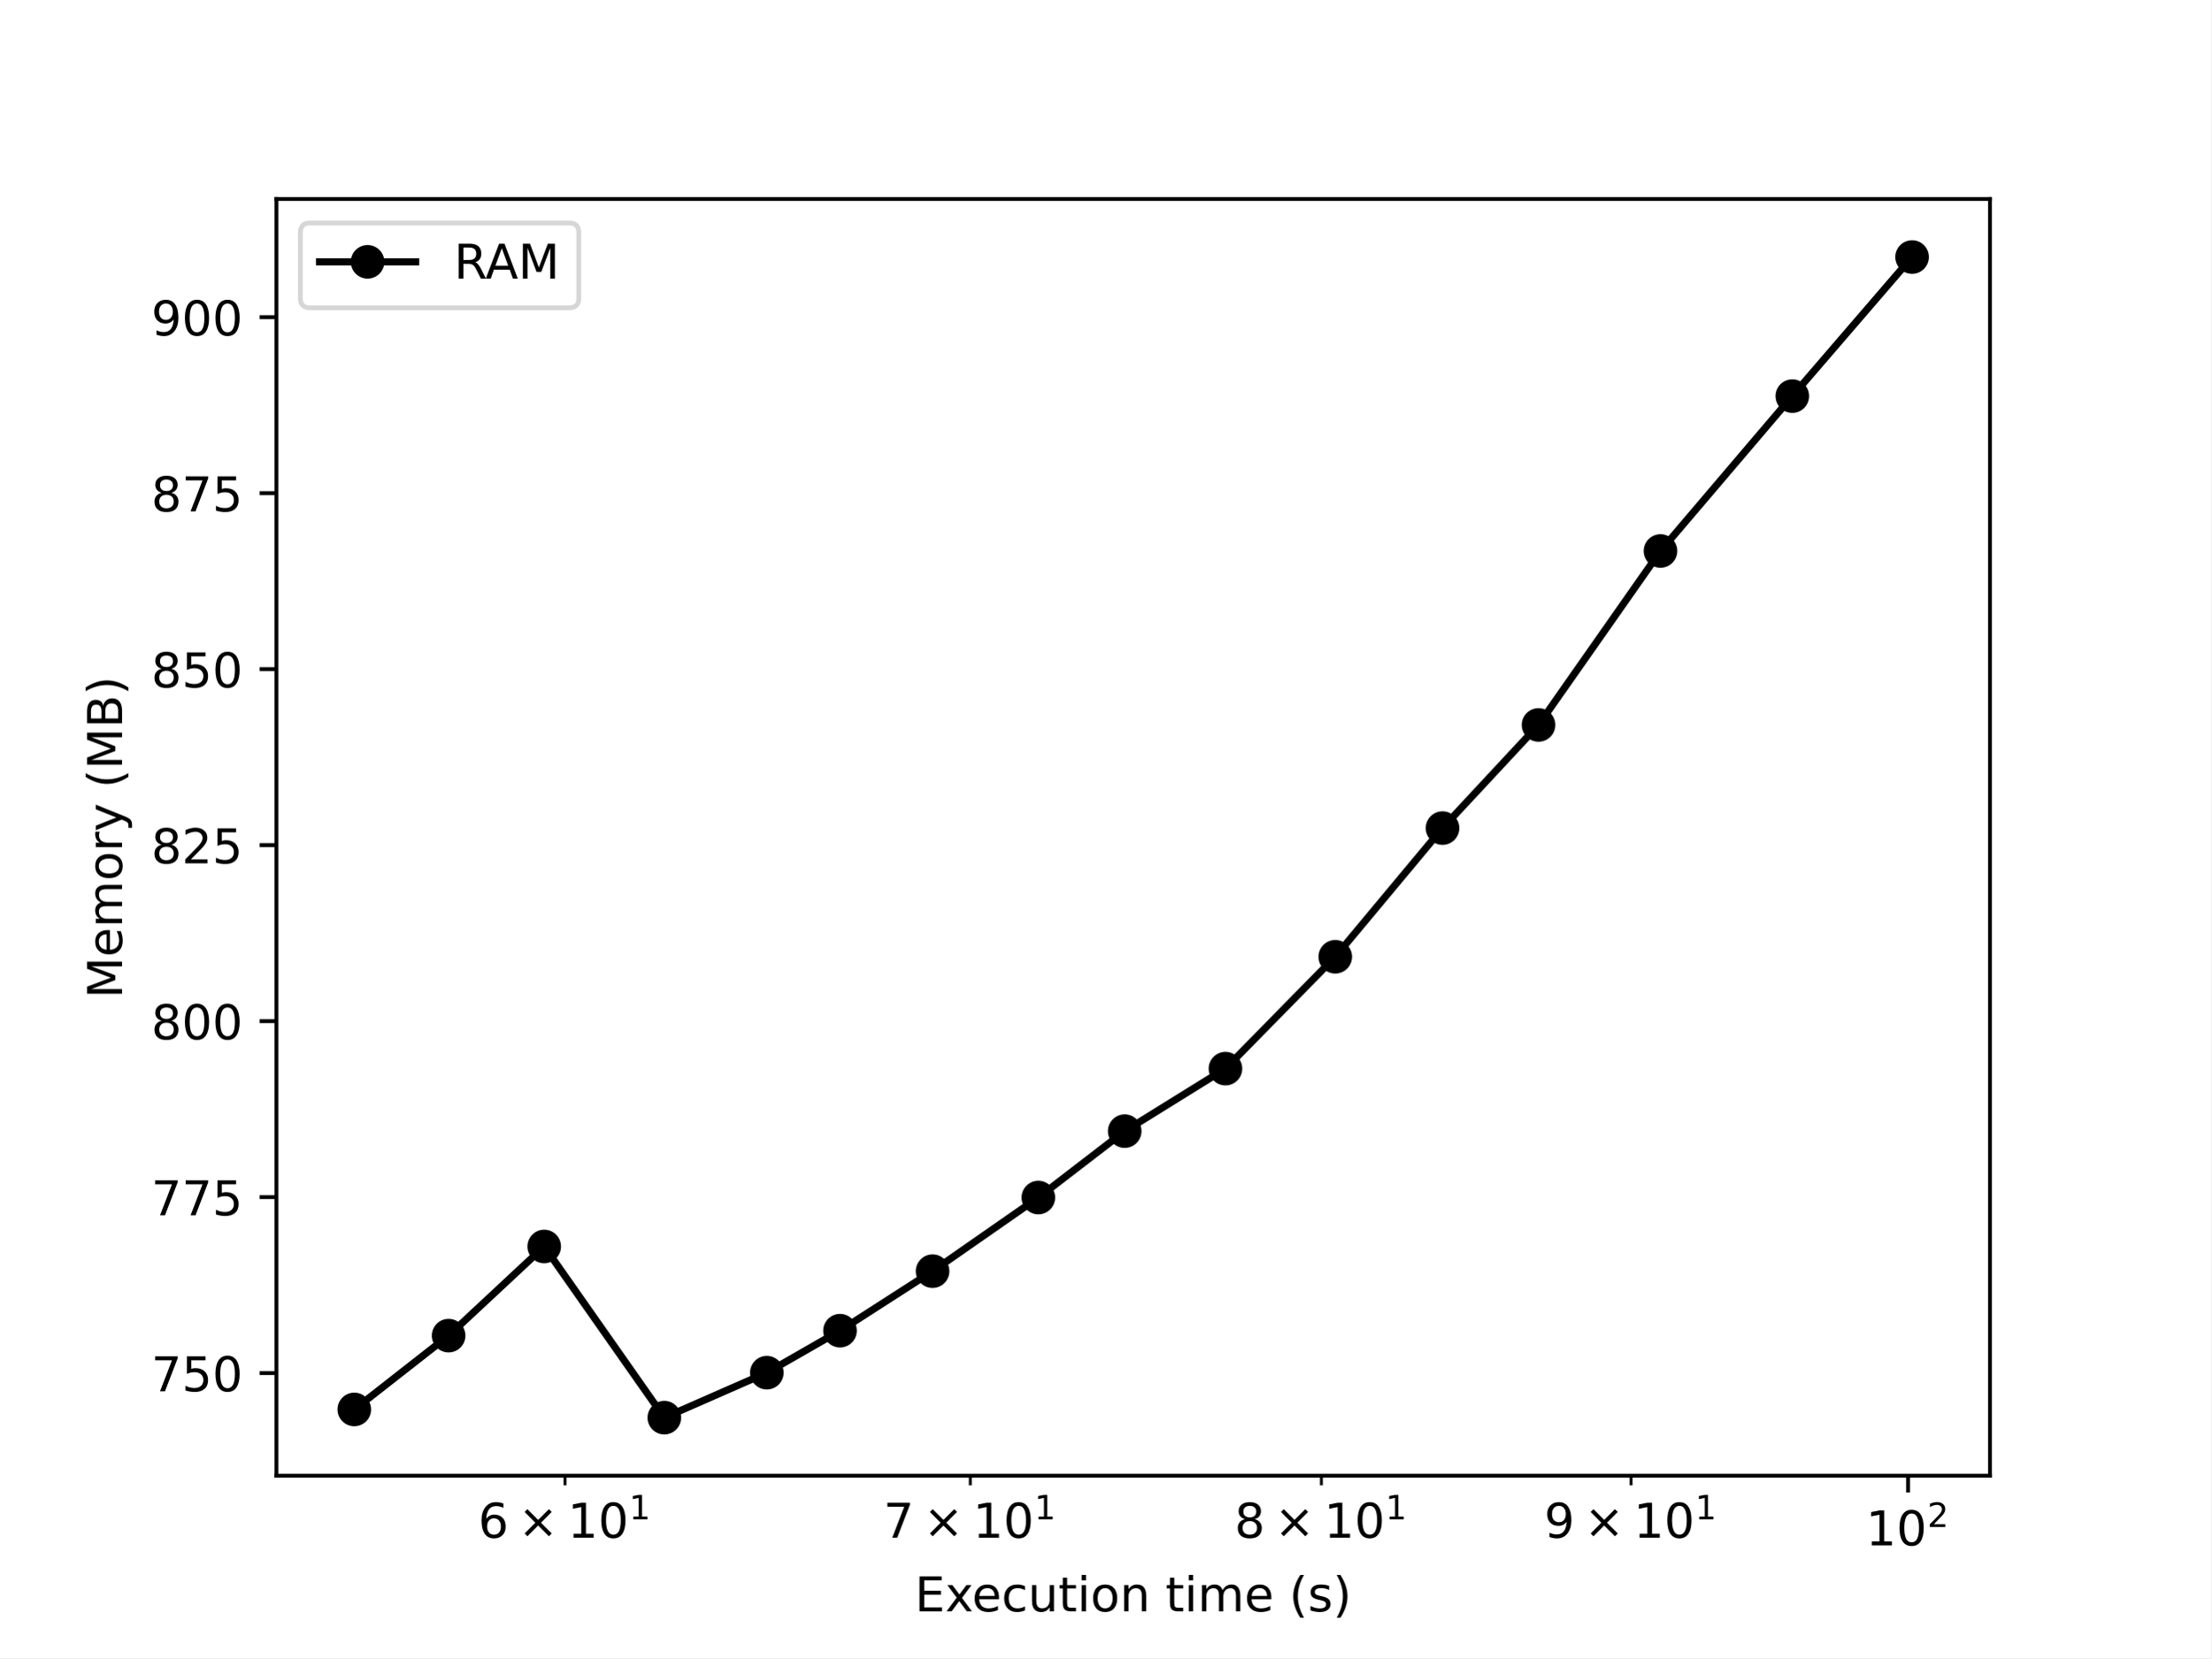
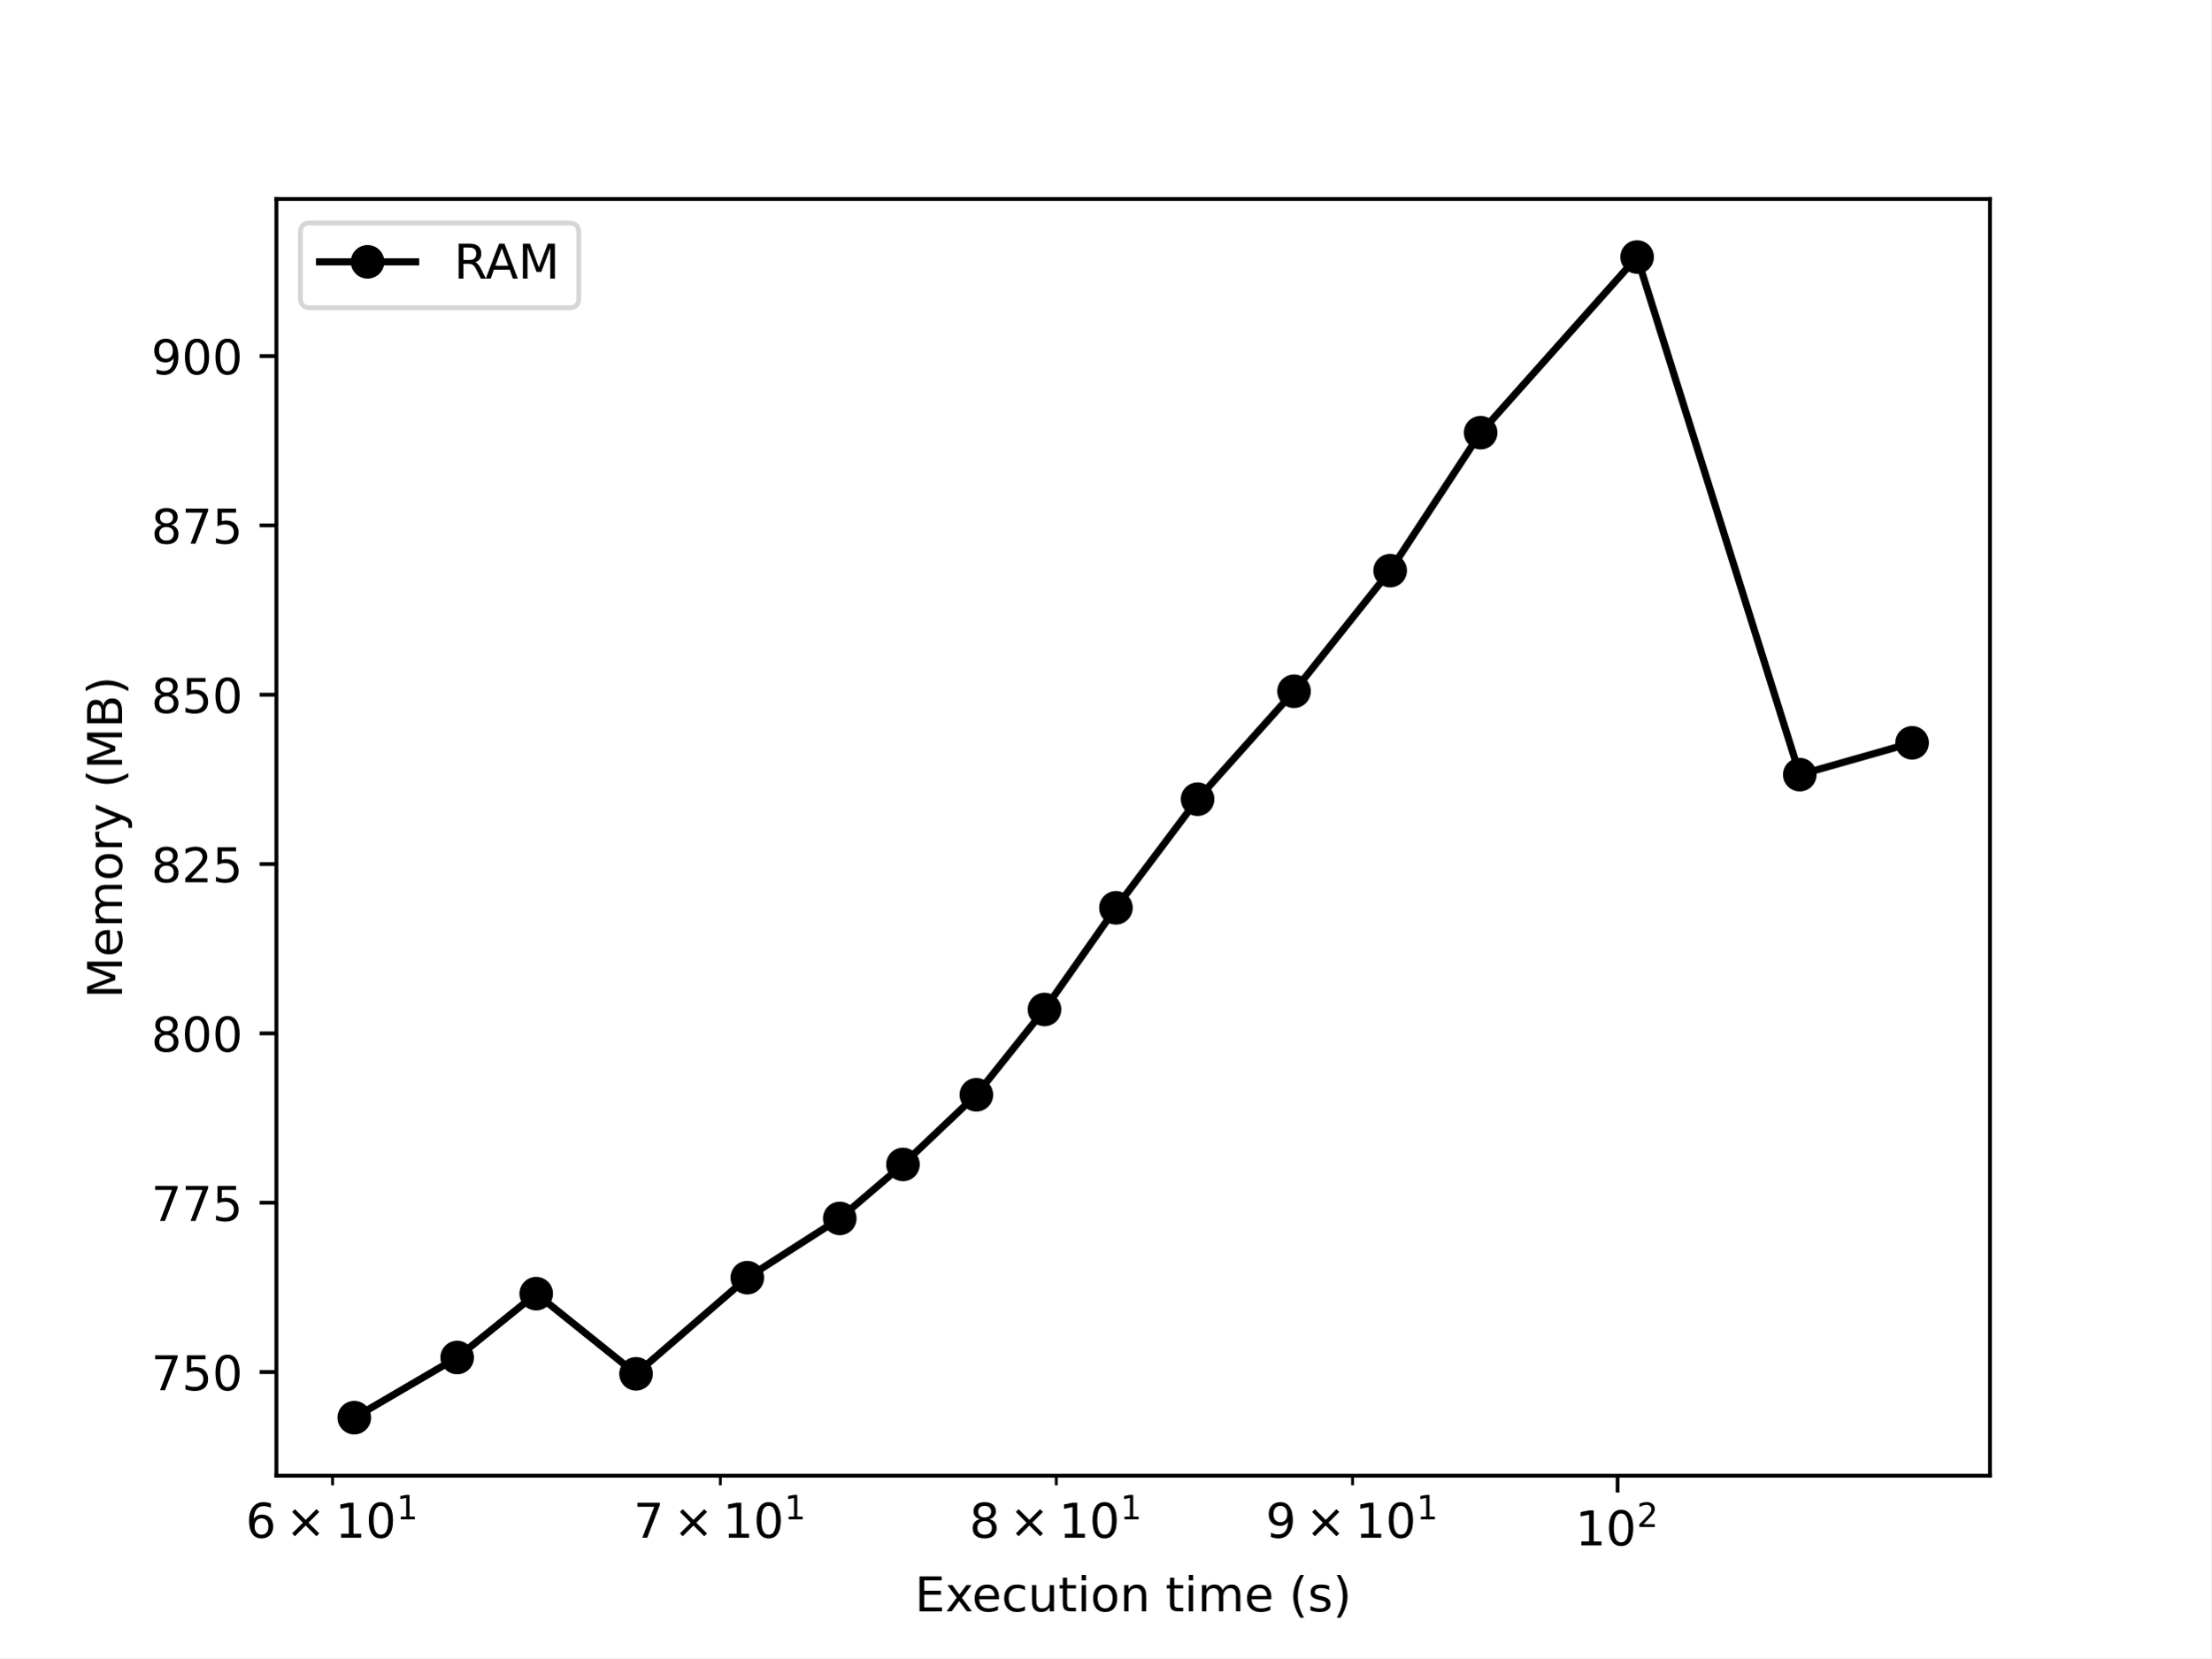
<svg xmlns="http://www.w3.org/2000/svg" xmlns:xlink="http://www.w3.org/1999/xlink" height="345.6pt" version="1.1" viewBox="0 0 460.8 345.6" width="460.8pt">
  <defs>
    <style type="text/css">*{stroke-linecap:butt;stroke-linejoin:round;}</style>
  </defs>
  <g id="figure_1">
    <g id="patch_1">
      <path d="M 0 345.6  L 460.8 345.6  L 460.8 0  L 0 0  z " style="fill:#ffffff;" />
    </g>
    <g id="axes_1">
      <g id="patch_2">
        <path d="M 57.6 307.584  L 414.72 307.584  L 414.72 41.472  L 57.6 41.472  z " style="fill:#ffffff;" />
      </g>
      <g id="matplotlib.axis_1">
        <g id="xtick_1">
          <g id="line2d_1">
            <defs>
-               <path d="M 0 0  L 0 3.5  " id="m5c167527e4" style="stroke:#000000;stroke-width:0.8;" />
-             </defs>
-             <g>
-               <use style="stroke:#000000;stroke-width:0.8;" x="397.652" xlink:href="#m5c167527e4" y="307.584" />
+               <path d="M 0 0  L 0 3.5  " id="m658815df2c" style="stroke:#000000;stroke-width:0.8;" />
+             </defs>
+             <g>
+               <use style="stroke:#000000;stroke-width:0.8;" x="337.114" xlink:href="#m658815df2c" y="307.584" />
            </g>
          </g>
          <g id="text_1">
-             <g transform="translate(388.8518 322.1824)scale(0.1 -0.1)">
+             <g transform="translate(328.3135 322.1824)scale(0.1 -0.1)">
              <defs>
                <path d="M 12.406 8.297  L 28.516 8.297  L 28.516 63.922  L 10.984 60.406  L 10.984 69.391  L 28.422 72.906  L 38.281 72.906  L 38.281 8.297  L 54.391 8.297  L 54.391 0  L 12.406 0  z " id="DejaVuSans-49" />
                <path d="M 31.781 66.406  Q 24.172 66.406 20.328 58.906  Q 16.5 51.422 16.5 36.375  Q 16.5 21.391 20.328 13.891  Q 24.172 6.391 31.781 6.391  Q 39.453 6.391 43.281 13.891  Q 47.125 21.391 47.125 36.375  Q 47.125 51.422 43.281 58.906  Q 39.453 66.406 31.781 66.406  z M 31.781 74.219  Q 44.047 74.219 50.516 64.516  Q 56.984 54.828 56.984 36.375  Q 56.984 17.969 50.516 8.266  Q 44.047 -1.422 31.781 -1.422  Q 19.531 -1.422 13.062 8.266  Q 6.594 17.969 6.594 36.375  Q 6.594 54.828 13.062 64.516  Q 19.531 74.219 31.781 74.219  z " id="DejaVuSans-48" />
                <path d="M 19.188 8.297  L 53.609 8.297  L 53.609 0  L 7.328 0  L 7.328 8.297  Q 12.938 14.109 22.625 23.891  Q 32.328 33.688 34.812 36.531  Q 39.547 41.844 41.422 45.531  Q 43.312 49.219 43.312 52.781  Q 43.312 58.594 39.234 62.25  Q 35.156 65.922 28.609 65.922  Q 23.969 65.922 18.812 64.312  Q 13.672 62.703 7.812 59.422  L 7.812 69.391  Q 13.766 71.781 18.938 73  Q 24.125 74.219 28.422 74.219  Q 39.75 74.219 46.484 68.547  Q 53.219 62.891 53.219 53.422  Q 53.219 48.922 51.531 44.891  Q 49.859 40.875 45.406 35.406  Q 44.188 33.984 37.641 27.219  Q 31.109 20.453 19.188 8.297  z " id="DejaVuSans-50" />
              </defs>
              <use transform="translate(0 0.765625)" xlink:href="#DejaVuSans-49" />
              <use transform="translate(63.62305 0.765625)" xlink:href="#DejaVuSans-48" />
              <use transform="translate(128.2031 39.04688)scale(0.7)" xlink:href="#DejaVuSans-50" />
            </g>
          </g>
        </g>
        <g id="xtick_2">
          <g id="line2d_2">
            <defs>
-               <path d="M 0 0  L 0 2  " id="m297d41a97e" style="stroke:#000000;stroke-width:0.6;" />
-             </defs>
-             <g>
-               <use style="stroke:#000000;stroke-width:0.6;" x="117.747" xlink:href="#m297d41a97e" y="307.584" />
+               <path d="M 0 0  L 0 2  " id="m32a008e7d9" style="stroke:#000000;stroke-width:0.6;" />
+             </defs>
+             <g>
+               <use style="stroke:#000000;stroke-width:0.6;" x="69.299" xlink:href="#m32a008e7d9" y="307.584" />
            </g>
          </g>
          <g id="text_2">
-             <g transform="translate(99.64668 320.5824)scale(0.1 -0.1)">
+             <g transform="translate(51.19852 320.5824)scale(0.1 -0.1)">
              <defs>
                <path d="M 33.016 40.375  Q 26.375 40.375 22.484 35.828  Q 18.609 31.297 18.609 23.391  Q 18.609 15.531 22.484 10.953  Q 26.375 6.391 33.016 6.391  Q 39.656 6.391 43.531 10.953  Q 47.406 15.531 47.406 23.391  Q 47.406 31.297 43.531 35.828  Q 39.656 40.375 33.016 40.375  z M 52.594 71.297  L 52.594 62.312  Q 48.875 64.062 45.094 64.984  Q 41.312 65.922 37.594 65.922  Q 27.828 65.922 22.672 59.328  Q 17.531 52.734 16.797 39.406  Q 19.672 43.656 24.016 45.922  Q 28.375 48.188 33.594 48.188  Q 44.578 48.188 50.953 41.516  Q 57.328 34.859 57.328 23.391  Q 57.328 12.156 50.688 5.359  Q 44.047 -1.422 33.016 -1.422  Q 20.359 -1.422 13.672 8.266  Q 6.984 17.969 6.984 36.375  Q 6.984 53.656 15.188 63.938  Q 23.391 74.219 37.203 74.219  Q 40.922 74.219 44.703 73.484  Q 48.484 72.75 52.594 71.297  z " id="DejaVuSans-54" />
                <path d="M 70.125 53.719  L 47.797 31.297  L 70.125 8.984  L 64.312 3.078  L 41.891 25.484  L 19.484 3.078  L 13.719 8.984  L 35.984 31.297  L 13.719 53.719  L 19.484 59.625  L 41.891 37.203  L 64.312 59.625  z " id="DejaVuSans-215" />
              </defs>
              <use transform="translate(0 0.684375)" xlink:href="#DejaVuSans-54" />
              <use transform="translate(83.10547 0.684375)" xlink:href="#DejaVuSans-215" />
              <use transform="translate(186.377 0.684375)" xlink:href="#DejaVuSans-49" />
              <use transform="translate(250 0.684375)" xlink:href="#DejaVuSans-48" />
              <use transform="translate(314.5801 38.96563)scale(0.7)" xlink:href="#DejaVuSans-49" />
            </g>
          </g>
        </g>
        <g id="xtick_3">
          <g id="line2d_3">
            <g>
-               <use style="stroke:#000000;stroke-width:0.6;" x="202.213" xlink:href="#m297d41a97e" y="307.584" />
+               <use style="stroke:#000000;stroke-width:0.6;" x="150.116" xlink:href="#m32a008e7d9" y="307.584" />
            </g>
          </g>
          <g id="text_3">
-             <g transform="translate(184.113 320.5824)scale(0.1 -0.1)">
+             <g transform="translate(132.0164 320.5824)scale(0.1 -0.1)">
              <defs>
                <path d="M 8.203 72.906  L 55.078 72.906  L 55.078 68.703  L 28.609 0  L 18.312 0  L 43.219 64.594  L 8.203 64.594  z " id="DejaVuSans-55" />
              </defs>
              <use transform="translate(0 0.684375)" xlink:href="#DejaVuSans-55" />
              <use transform="translate(83.10547 0.684375)" xlink:href="#DejaVuSans-215" />
              <use transform="translate(186.377 0.684375)" xlink:href="#DejaVuSans-49" />
              <use transform="translate(250 0.684375)" xlink:href="#DejaVuSans-48" />
              <use transform="translate(314.5801 38.96563)scale(0.7)" xlink:href="#DejaVuSans-49" />
            </g>
          </g>
        </g>
        <g id="xtick_4">
          <g id="line2d_4">
            <g>
-               <use style="stroke:#000000;stroke-width:0.6;" x="275.381" xlink:href="#m297d41a97e" y="307.584" />
+               <use style="stroke:#000000;stroke-width:0.6;" x="220.124" xlink:href="#m32a008e7d9" y="307.584" />
            </g>
          </g>
          <g id="text_4">
-             <g transform="translate(257.281 320.5824)scale(0.1 -0.1)">
+             <g transform="translate(202.0241 320.5824)scale(0.1 -0.1)">
              <defs>
                <path d="M 31.781 34.625  Q 24.75 34.625 20.719 30.859  Q 16.703 27.094 16.703 20.516  Q 16.703 13.922 20.719 10.156  Q 24.75 6.391 31.781 6.391  Q 38.812 6.391 42.859 10.172  Q 46.922 13.969 46.922 20.516  Q 46.922 27.094 42.891 30.859  Q 38.875 34.625 31.781 34.625  z M 21.922 38.812  Q 15.578 40.375 12.031 44.719  Q 8.5 49.078 8.5 55.328  Q 8.5 64.062 14.719 69.141  Q 20.953 74.219 31.781 74.219  Q 42.672 74.219 48.875 69.141  Q 55.078 64.062 55.078 55.328  Q 55.078 49.078 51.531 44.719  Q 48 40.375 41.703 38.812  Q 48.828 37.156 52.797 32.312  Q 56.781 27.484 56.781 20.516  Q 56.781 9.906 50.312 4.234  Q 43.844 -1.422 31.781 -1.422  Q 19.734 -1.422 13.25 4.234  Q 6.781 9.906 6.781 20.516  Q 6.781 27.484 10.781 32.312  Q 14.797 37.156 21.922 38.812  z M 18.312 54.391  Q 18.312 48.734 21.844 45.562  Q 25.391 42.391 31.781 42.391  Q 38.141 42.391 41.719 45.562  Q 45.312 48.734 45.312 54.391  Q 45.312 60.062 41.719 63.234  Q 38.141 66.406 31.781 66.406  Q 25.391 66.406 21.844 63.234  Q 18.312 60.062 18.312 54.391  z " id="DejaVuSans-56" />
              </defs>
              <use transform="translate(0 0.684375)" xlink:href="#DejaVuSans-56" />
              <use transform="translate(83.10547 0.684375)" xlink:href="#DejaVuSans-215" />
              <use transform="translate(186.377 0.684375)" xlink:href="#DejaVuSans-49" />
              <use transform="translate(250 0.684375)" xlink:href="#DejaVuSans-48" />
              <use transform="translate(314.5801 38.96563)scale(0.7)" xlink:href="#DejaVuSans-49" />
            </g>
          </g>
        </g>
        <g id="xtick_5">
          <g id="line2d_5">
            <g>
-               <use style="stroke:#000000;stroke-width:0.6;" x="339.92" xlink:href="#m297d41a97e" y="307.584" />
+               <use style="stroke:#000000;stroke-width:0.6;" x="281.875" xlink:href="#m32a008e7d9" y="307.584" />
            </g>
          </g>
          <g id="text_5">
-             <g transform="translate(321.8198 320.5824)scale(0.1 -0.1)">
+             <g transform="translate(263.7753 320.5824)scale(0.1 -0.1)">
              <defs>
                <path d="M 10.984 1.516  L 10.984 10.5  Q 14.703 8.734 18.5 7.812  Q 22.312 6.891 25.984 6.891  Q 35.75 6.891 40.891 13.453  Q 46.047 20.016 46.781 33.406  Q 43.953 29.203 39.594 26.953  Q 35.25 24.703 29.984 24.703  Q 19.047 24.703 12.672 31.312  Q 6.297 37.938 6.297 49.422  Q 6.297 60.641 12.938 67.422  Q 19.578 74.219 30.609 74.219  Q 43.266 74.219 49.922 64.516  Q 56.594 54.828 56.594 36.375  Q 56.594 19.141 48.406 8.859  Q 40.234 -1.422 26.422 -1.422  Q 22.703 -1.422 18.891 -0.688  Q 15.094 0.047 10.984 1.516  z M 30.609 32.422  Q 37.25 32.422 41.125 36.953  Q 45.016 41.5 45.016 49.422  Q 45.016 57.281 41.125 61.844  Q 37.25 66.406 30.609 66.406  Q 23.969 66.406 20.094 61.844  Q 16.219 57.281 16.219 49.422  Q 16.219 41.5 20.094 36.953  Q 23.969 32.422 30.609 32.422  z " id="DejaVuSans-57" />
              </defs>
              <use transform="translate(0 0.684375)" xlink:href="#DejaVuSans-57" />
              <use transform="translate(83.10547 0.684375)" xlink:href="#DejaVuSans-215" />
              <use transform="translate(186.377 0.684375)" xlink:href="#DejaVuSans-49" />
              <use transform="translate(250 0.684375)" xlink:href="#DejaVuSans-48" />
              <use transform="translate(314.5801 38.96563)scale(0.7)" xlink:href="#DejaVuSans-49" />
            </g>
          </g>
        </g>
        <g id="text_6">
          <g transform="translate(190.6452 335.8606)scale(0.1 -0.1)">
            <defs>
              <path d="M 9.812 72.906  L 55.906 72.906  L 55.906 64.594  L 19.672 64.594  L 19.672 43.016  L 54.391 43.016  L 54.391 34.719  L 19.672 34.719  L 19.672 8.297  L 56.781 8.297  L 56.781 0  L 9.812 0  z " id="DejaVuSans-69" />
              <path d="M 54.891 54.688  L 35.109 28.078  L 55.906 0  L 45.312 0  L 29.391 21.484  L 13.484 0  L 2.875 0  L 24.125 28.609  L 4.688 54.688  L 15.281 54.688  L 29.781 35.203  L 44.281 54.688  z " id="DejaVuSans-120" />
              <path d="M 56.203 29.594  L 56.203 25.203  L 14.891 25.203  Q 15.484 15.922 20.484 11.062  Q 25.484 6.203 34.422 6.203  Q 39.594 6.203 44.453 7.469  Q 49.312 8.734 54.109 11.281  L 54.109 2.781  Q 49.266 0.734 44.188 -0.344  Q 39.109 -1.422 33.891 -1.422  Q 20.797 -1.422 13.156 6.188  Q 5.516 13.812 5.516 26.812  Q 5.516 40.234 12.766 48.109  Q 20.016 56 32.328 56  Q 43.359 56 49.781 48.891  Q 56.203 41.797 56.203 29.594  z M 47.219 32.234  Q 47.125 39.594 43.094 43.984  Q 39.062 48.391 32.422 48.391  Q 24.906 48.391 20.391 44.141  Q 15.875 39.891 15.188 32.172  z " id="DejaVuSans-101" />
              <path d="M 48.781 52.594  L 48.781 44.188  Q 44.969 46.297 41.141 47.344  Q 37.312 48.391 33.406 48.391  Q 24.656 48.391 19.812 42.844  Q 14.984 37.312 14.984 27.297  Q 14.984 17.281 19.812 11.734  Q 24.656 6.203 33.406 6.203  Q 37.312 6.203 41.141 7.25  Q 44.969 8.297 48.781 10.406  L 48.781 2.094  Q 45.016 0.344 40.984 -0.531  Q 36.969 -1.422 32.422 -1.422  Q 20.062 -1.422 12.781 6.344  Q 5.516 14.109 5.516 27.297  Q 5.516 40.672 12.859 48.328  Q 20.219 56 33.016 56  Q 37.156 56 41.109 55.141  Q 45.062 54.297 48.781 52.594  z " id="DejaVuSans-99" />
              <path d="M 8.5 21.578  L 8.5 54.688  L 17.484 54.688  L 17.484 21.922  Q 17.484 14.156 20.5 10.266  Q 23.531 6.391 29.594 6.391  Q 36.859 6.391 41.078 11.031  Q 45.312 15.672 45.312 23.688  L 45.312 54.688  L 54.297 54.688  L 54.297 0  L 45.312 0  L 45.312 8.406  Q 42.047 3.422 37.719 1  Q 33.406 -1.422 27.688 -1.422  Q 18.266 -1.422 13.375 4.438  Q 8.5 10.297 8.5 21.578  z M 31.109 56  z " id="DejaVuSans-117" />
              <path d="M 18.312 70.219  L 18.312 54.688  L 36.812 54.688  L 36.812 47.703  L 18.312 47.703  L 18.312 18.016  Q 18.312 11.328 20.141 9.422  Q 21.969 7.516 27.594 7.516  L 36.812 7.516  L 36.812 0  L 27.594 0  Q 17.188 0 13.234 3.875  Q 9.281 7.766 9.281 18.016  L 9.281 47.703  L 2.688 47.703  L 2.688 54.688  L 9.281 54.688  L 9.281 70.219  z " id="DejaVuSans-116" />
              <path d="M 9.422 54.688  L 18.406 54.688  L 18.406 0  L 9.422 0  z M 9.422 75.984  L 18.406 75.984  L 18.406 64.594  L 9.422 64.594  z " id="DejaVuSans-105" />
              <path d="M 30.609 48.391  Q 23.391 48.391 19.188 42.75  Q 14.984 37.109 14.984 27.297  Q 14.984 17.484 19.156 11.844  Q 23.344 6.203 30.609 6.203  Q 37.797 6.203 41.984 11.859  Q 46.188 17.531 46.188 27.297  Q 46.188 37.016 41.984 42.703  Q 37.797 48.391 30.609 48.391  z M 30.609 56  Q 42.328 56 49.016 48.375  Q 55.719 40.766 55.719 27.297  Q 55.719 13.875 49.016 6.219  Q 42.328 -1.422 30.609 -1.422  Q 18.844 -1.422 12.172 6.219  Q 5.516 13.875 5.516 27.297  Q 5.516 40.766 12.172 48.375  Q 18.844 56 30.609 56  z " id="DejaVuSans-111" />
              <path d="M 54.891 33.016  L 54.891 0  L 45.906 0  L 45.906 32.719  Q 45.906 40.484 42.875 44.328  Q 39.844 48.188 33.797 48.188  Q 26.516 48.188 22.312 43.547  Q 18.109 38.922 18.109 30.906  L 18.109 0  L 9.078 0  L 9.078 54.688  L 18.109 54.688  L 18.109 46.188  Q 21.344 51.125 25.703 53.562  Q 30.078 56 35.797 56  Q 45.219 56 50.047 50.172  Q 54.891 44.344 54.891 33.016  z " id="DejaVuSans-110" />
              <path id="DejaVuSans-32" />
              <path d="M 52 44.188  Q 55.375 50.25 60.062 53.125  Q 64.75 56 71.094 56  Q 79.641 56 84.281 50.016  Q 88.922 44.047 88.922 33.016  L 88.922 0  L 79.891 0  L 79.891 32.719  Q 79.891 40.578 77.094 44.375  Q 74.312 48.188 68.609 48.188  Q 61.625 48.188 57.562 43.547  Q 53.516 38.922 53.516 30.906  L 53.516 0  L 44.484 0  L 44.484 32.719  Q 44.484 40.625 41.703 44.406  Q 38.922 48.188 33.109 48.188  Q 26.219 48.188 22.156 43.531  Q 18.109 38.875 18.109 30.906  L 18.109 0  L 9.078 0  L 9.078 54.688  L 18.109 54.688  L 18.109 46.188  Q 21.188 51.219 25.484 53.609  Q 29.781 56 35.688 56  Q 41.656 56 45.828 52.969  Q 50 49.953 52 44.188  z " id="DejaVuSans-109" />
              <path d="M 31 75.875  Q 24.469 64.656 21.281 53.656  Q 18.109 42.672 18.109 31.391  Q 18.109 20.125 21.312 9.062  Q 24.516 -2 31 -13.188  L 23.188 -13.188  Q 15.875 -1.703 12.234 9.375  Q 8.594 20.453 8.594 31.391  Q 8.594 42.281 12.203 53.312  Q 15.828 64.359 23.188 75.875  z " id="DejaVuSans-40" />
              <path d="M 44.281 53.078  L 44.281 44.578  Q 40.484 46.531 36.375 47.5  Q 32.281 48.484 27.875 48.484  Q 21.188 48.484 17.844 46.438  Q 14.5 44.391 14.5 40.281  Q 14.5 37.156 16.891 35.375  Q 19.281 33.594 26.516 31.984  L 29.594 31.297  Q 39.156 29.25 43.188 25.516  Q 47.219 21.781 47.219 15.094  Q 47.219 7.469 41.188 3.016  Q 35.156 -1.422 24.609 -1.422  Q 20.219 -1.422 15.453 -0.562  Q 10.688 0.297 5.422 2  L 5.422 11.281  Q 10.406 8.688 15.234 7.391  Q 20.062 6.109 24.812 6.109  Q 31.156 6.109 34.562 8.281  Q 37.984 10.453 37.984 14.406  Q 37.984 18.062 35.516 20.016  Q 33.062 21.969 24.703 23.781  L 21.578 24.516  Q 13.234 26.266 9.516 29.906  Q 5.812 33.547 5.812 39.891  Q 5.812 47.609 11.281 51.797  Q 16.75 56 26.812 56  Q 31.781 56 36.172 55.266  Q 40.578 54.547 44.281 53.078  z " id="DejaVuSans-115" />
              <path d="M 8.016 75.875  L 15.828 75.875  Q 23.141 64.359 26.781 53.312  Q 30.422 42.281 30.422 31.391  Q 30.422 20.453 26.781 9.375  Q 23.141 -1.703 15.828 -13.188  L 8.016 -13.188  Q 14.5 -2 17.703 9.062  Q 20.906 20.125 20.906 31.391  Q 20.906 42.672 17.703 53.656  Q 14.5 64.656 8.016 75.875  z " id="DejaVuSans-41" />
            </defs>
            <use xlink:href="#DejaVuSans-69" />
            <use x="63.184" xlink:href="#DejaVuSans-120" />
            <use x="119.238" xlink:href="#DejaVuSans-101" />
            <use x="180.762" xlink:href="#DejaVuSans-99" />
            <use x="235.742" xlink:href="#DejaVuSans-117" />
            <use x="299.121" xlink:href="#DejaVuSans-116" />
            <use x="338.33" xlink:href="#DejaVuSans-105" />
            <use x="366.113" xlink:href="#DejaVuSans-111" />
            <use x="427.295" xlink:href="#DejaVuSans-110" />
            <use x="490.674" xlink:href="#DejaVuSans-32" />
            <use x="522.461" xlink:href="#DejaVuSans-116" />
            <use x="561.67" xlink:href="#DejaVuSans-105" />
            <use x="589.453" xlink:href="#DejaVuSans-109" />
            <use x="686.865" xlink:href="#DejaVuSans-101" />
            <use x="748.389" xlink:href="#DejaVuSans-32" />
            <use x="780.176" xlink:href="#DejaVuSans-40" />
            <use x="819.189" xlink:href="#DejaVuSans-115" />
            <use x="871.289" xlink:href="#DejaVuSans-41" />
          </g>
        </g>
      </g>
      <g id="matplotlib.axis_2">
        <g id="ytick_1">
          <g id="line2d_6">
            <defs>
-               <path d="M 0 0  L -3.5 0  " id="ma8cb212fe3" style="stroke:#000000;stroke-width:0.8;" />
-             </defs>
-             <g>
-               <use style="stroke:#000000;stroke-width:0.8;" x="57.6" xlink:href="#ma8cb212fe3" y="286.194" />
+               <path d="M 0 0  L -3.5 0  " id="mdde8d8a8da" style="stroke:#000000;stroke-width:0.8;" />
+             </defs>
+             <g>
+               <use style="stroke:#000000;stroke-width:0.8;" x="57.6" xlink:href="#mdde8d8a8da" y="285.979" />
            </g>
          </g>
          <g id="text_7">
-             <g transform="translate(31.5125 289.993)scale(0.1 -0.1)">
+             <g transform="translate(31.5125 289.7777)scale(0.1 -0.1)">
              <defs>
                <path d="M 10.797 72.906  L 49.516 72.906  L 49.516 64.594  L 19.828 64.594  L 19.828 46.734  Q 21.969 47.469 24.109 47.828  Q 26.266 48.188 28.422 48.188  Q 40.625 48.188 47.75 41.5  Q 54.891 34.812 54.891 23.391  Q 54.891 11.625 47.562 5.094  Q 40.234 -1.422 26.906 -1.422  Q 22.312 -1.422 17.547 -0.641  Q 12.797 0.141 7.719 1.703  L 7.719 11.625  Q 12.109 9.234 16.797 8.062  Q 21.484 6.891 26.703 6.891  Q 35.156 6.891 40.078 11.328  Q 45.016 15.766 45.016 23.391  Q 45.016 31 40.078 35.438  Q 35.156 39.891 26.703 39.891  Q 22.75 39.891 18.812 39.016  Q 14.891 38.141 10.797 36.281  z " id="DejaVuSans-53" />
              </defs>
              <use xlink:href="#DejaVuSans-55" />
              <use x="63.623" xlink:href="#DejaVuSans-53" />
              <use x="127.246" xlink:href="#DejaVuSans-48" />
            </g>
          </g>
        </g>
        <g id="ytick_2">
          <g id="line2d_7">
            <g>
-               <use style="stroke:#000000;stroke-width:0.8;" x="57.6" xlink:href="#ma8cb212fe3" y="249.512" />
+               <use style="stroke:#000000;stroke-width:0.8;" x="57.6" xlink:href="#mdde8d8a8da" y="250.684" />
            </g>
          </g>
          <g id="text_8">
-             <g transform="translate(31.5125 253.3109)scale(0.1 -0.1)">
+             <g transform="translate(31.5125 254.4828)scale(0.1 -0.1)">
              <use xlink:href="#DejaVuSans-55" />
              <use x="63.623" xlink:href="#DejaVuSans-55" />
              <use x="127.246" xlink:href="#DejaVuSans-53" />
            </g>
          </g>
        </g>
        <g id="ytick_3">
          <g id="line2d_8">
            <g>
-               <use style="stroke:#000000;stroke-width:0.8;" x="57.6" xlink:href="#ma8cb212fe3" y="212.83" />
+               <use style="stroke:#000000;stroke-width:0.8;" x="57.6" xlink:href="#mdde8d8a8da" y="215.389" />
            </g>
          </g>
          <g id="text_9">
-             <g transform="translate(31.5125 216.6289)scale(0.1 -0.1)">
+             <g transform="translate(31.5125 219.1879)scale(0.1 -0.1)">
              <use xlink:href="#DejaVuSans-56" />
              <use x="63.623" xlink:href="#DejaVuSans-48" />
              <use x="127.246" xlink:href="#DejaVuSans-48" />
            </g>
          </g>
        </g>
        <g id="ytick_4">
          <g id="line2d_9">
            <g>
-               <use style="stroke:#000000;stroke-width:0.8;" x="57.6" xlink:href="#ma8cb212fe3" y="176.148" />
+               <use style="stroke:#000000;stroke-width:0.8;" x="57.6" xlink:href="#mdde8d8a8da" y="180.094" />
            </g>
          </g>
          <g id="text_10">
-             <g transform="translate(31.5125 179.9468)scale(0.1 -0.1)">
+             <g transform="translate(31.5125 183.893)scale(0.1 -0.1)">
              <use xlink:href="#DejaVuSans-56" />
              <use x="63.623" xlink:href="#DejaVuSans-50" />
              <use x="127.246" xlink:href="#DejaVuSans-53" />
            </g>
          </g>
        </g>
        <g id="ytick_5">
          <g id="line2d_10">
            <g>
-               <use style="stroke:#000000;stroke-width:0.8;" x="57.6" xlink:href="#ma8cb212fe3" y="139.466" />
+               <use style="stroke:#000000;stroke-width:0.8;" x="57.6" xlink:href="#mdde8d8a8da" y="144.799" />
            </g>
          </g>
          <g id="text_11">
-             <g transform="translate(31.5125 143.2648)scale(0.1 -0.1)">
+             <g transform="translate(31.5125 148.5981)scale(0.1 -0.1)">
              <use xlink:href="#DejaVuSans-56" />
              <use x="63.623" xlink:href="#DejaVuSans-53" />
              <use x="127.246" xlink:href="#DejaVuSans-48" />
            </g>
          </g>
        </g>
        <g id="ytick_6">
          <g id="line2d_11">
            <g>
-               <use style="stroke:#000000;stroke-width:0.8;" x="57.6" xlink:href="#ma8cb212fe3" y="102.784" />
+               <use style="stroke:#000000;stroke-width:0.8;" x="57.6" xlink:href="#mdde8d8a8da" y="109.504" />
            </g>
          </g>
          <g id="text_12">
-             <g transform="translate(31.5125 106.5827)scale(0.1 -0.1)">
+             <g transform="translate(31.5125 113.3032)scale(0.1 -0.1)">
              <use xlink:href="#DejaVuSans-56" />
              <use x="63.623" xlink:href="#DejaVuSans-55" />
              <use x="127.246" xlink:href="#DejaVuSans-53" />
            </g>
          </g>
        </g>
        <g id="ytick_7">
          <g id="line2d_12">
            <g>
-               <use style="stroke:#000000;stroke-width:0.8;" x="57.6" xlink:href="#ma8cb212fe3" y="66.101" />
+               <use style="stroke:#000000;stroke-width:0.8;" x="57.6" xlink:href="#mdde8d8a8da" y="74.209" />
            </g>
          </g>
          <g id="text_13">
-             <g transform="translate(31.5125 69.90067)scale(0.1 -0.1)">
+             <g transform="translate(31.5125 78.00827)scale(0.1 -0.1)">
              <use xlink:href="#DejaVuSans-57" />
              <use x="63.623" xlink:href="#DejaVuSans-48" />
              <use x="127.246" xlink:href="#DejaVuSans-48" />
            </g>
          </g>
        </g>
        <g id="text_14">
          <g transform="translate(25.43281 208.0983)rotate(-90)scale(0.1 -0.1)">
            <defs>
              <path d="M 9.812 72.906  L 24.516 72.906  L 43.109 23.297  L 61.812 72.906  L 76.516 72.906  L 76.516 0  L 66.891 0  L 66.891 64.016  L 48.094 14.016  L 38.188 14.016  L 19.391 64.016  L 19.391 0  L 9.812 0  z " id="DejaVuSans-77" />
              <path d="M 41.109 46.297  Q 39.594 47.172 37.812 47.578  Q 36.031 48 33.891 48  Q 26.266 48 22.188 43.047  Q 18.109 38.094 18.109 28.812  L 18.109 0  L 9.078 0  L 9.078 54.688  L 18.109 54.688  L 18.109 46.188  Q 20.953 51.172 25.484 53.578  Q 30.031 56 36.531 56  Q 37.453 56 38.578 55.875  Q 39.703 55.766 41.062 55.516  z " id="DejaVuSans-114" />
              <path d="M 32.172 -5.078  Q 28.375 -14.844 24.75 -17.812  Q 21.141 -20.797 15.094 -20.797  L 7.906 -20.797  L 7.906 -13.281  L 13.188 -13.281  Q 16.891 -13.281 18.938 -11.516  Q 21 -9.766 23.484 -3.219  L 25.094 0.875  L 2.984 54.688  L 12.5 54.688  L 29.594 11.922  L 46.688 54.688  L 56.203 54.688  z " id="DejaVuSans-121" />
              <path d="M 19.672 34.812  L 19.672 8.109  L 35.5 8.109  Q 43.453 8.109 47.281 11.406  Q 51.125 14.703 51.125 21.484  Q 51.125 28.328 47.281 31.562  Q 43.453 34.812 35.5 34.812  z M 19.672 64.797  L 19.672 42.828  L 34.281 42.828  Q 41.5 42.828 45.031 45.531  Q 48.578 48.25 48.578 53.812  Q 48.578 59.328 45.031 62.062  Q 41.5 64.797 34.281 64.797  z M 9.812 72.906  L 35.016 72.906  Q 46.297 72.906 52.391 68.219  Q 58.5 63.531 58.5 54.891  Q 58.5 48.188 55.375 44.234  Q 52.25 40.281 46.188 39.312  Q 53.469 37.75 57.5 32.781  Q 61.531 27.828 61.531 20.406  Q 61.531 10.641 54.891 5.312  Q 48.25 0 35.984 0  L 9.812 0  z " id="DejaVuSans-66" />
            </defs>
            <use xlink:href="#DejaVuSans-77" />
            <use x="86.279" xlink:href="#DejaVuSans-101" />
            <use x="147.803" xlink:href="#DejaVuSans-109" />
            <use x="245.215" xlink:href="#DejaVuSans-111" />
            <use x="306.396" xlink:href="#DejaVuSans-114" />
            <use x="347.51" xlink:href="#DejaVuSans-121" />
            <use x="406.689" xlink:href="#DejaVuSans-32" />
            <use x="438.477" xlink:href="#DejaVuSans-40" />
            <use x="477.49" xlink:href="#DejaVuSans-77" />
            <use x="563.77" xlink:href="#DejaVuSans-66" />
            <use x="632.373" xlink:href="#DejaVuSans-41" />
          </g>
        </g>
      </g>
      <g id="line2d_13">
-         <path clip-path="url(#p237a0127ca)" d="M 73.833 293.775  L 93.485 278.39  L 113.41 259.807  L 138.442 295.488  L 159.806 286.112  L 175.058 277.362  L 194.349 264.957  L 216.393 249.608  L 234.39 235.767  L 255.388 222.737  L 278.274 199.424  L 300.627 172.602  L 320.637 151.098  L 346.054 114.84  L 373.529 82.554  L 398.487 53.568  " style="fill:none;stroke:#000000;stroke-linecap:square;stroke-width:1.5;" />
+         <path clip-path="url(#pcaac5135c8)" d="M 73.833 295.488  L 95.271 282.951  L 111.746 269.645  L 132.549 286.351  L 155.737 266.308  L 175.009 253.962  L 188.177 242.709  L 203.478 228.189  L 217.676 210.407  L 232.564 189.219  L 249.579 166.58  L 269.683 144.079  L 289.714 118.936  L 308.574 90.178  L 341.183 53.568  L 375.082 161.462  L 398.487 154.823  " style="fill:none;stroke:#000000;stroke-linecap:square;stroke-width:1.5;" />
        <defs>
-           <path d="M 0 3  C 0.796 3 1.559 2.684 2.121 2.121  C 2.684 1.559 3 0.796 3 0  C 3 -0.796 2.684 -1.559 2.121 -2.121  C 1.559 -2.684 0.796 -3 0 -3  C -0.796 -3 -1.559 -2.684 -2.121 -2.121  C -2.684 -1.559 -3 -0.796 -3 0  C -3 0.796 -2.684 1.559 -2.121 2.121  C -1.559 2.684 -0.796 3 0 3  z " id="m0acbdd4625" style="stroke:#000000;" />
+           <path d="M 0 3  C 0.796 3 1.559 2.684 2.121 2.121  C 2.684 1.559 3 0.796 3 0  C 3 -0.796 2.684 -1.559 2.121 -2.121  C 1.559 -2.684 0.796 -3 0 -3  C -0.796 -3 -1.559 -2.684 -2.121 -2.121  C -2.684 -1.559 -3 -0.796 -3 0  C -3 0.796 -2.684 1.559 -2.121 2.121  C -1.559 2.684 -0.796 3 0 3  z " id="m654a3de286" style="stroke:#000000;" />
        </defs>
-         <g clip-path="url(#p237a0127ca)">
-           <use style="stroke:#000000;" x="73.833" xlink:href="#m0acbdd4625" y="293.775" />
-           <use style="stroke:#000000;" x="93.485" xlink:href="#m0acbdd4625" y="278.39" />
-           <use style="stroke:#000000;" x="113.41" xlink:href="#m0acbdd4625" y="259.807" />
-           <use style="stroke:#000000;" x="138.442" xlink:href="#m0acbdd4625" y="295.488" />
-           <use style="stroke:#000000;" x="159.806" xlink:href="#m0acbdd4625" y="286.112" />
-           <use style="stroke:#000000;" x="175.058" xlink:href="#m0acbdd4625" y="277.362" />
-           <use style="stroke:#000000;" x="194.349" xlink:href="#m0acbdd4625" y="264.957" />
-           <use style="stroke:#000000;" x="216.393" xlink:href="#m0acbdd4625" y="249.608" />
-           <use style="stroke:#000000;" x="234.39" xlink:href="#m0acbdd4625" y="235.767" />
-           <use style="stroke:#000000;" x="255.388" xlink:href="#m0acbdd4625" y="222.737" />
-           <use style="stroke:#000000;" x="278.274" xlink:href="#m0acbdd4625" y="199.424" />
-           <use style="stroke:#000000;" x="300.627" xlink:href="#m0acbdd4625" y="172.602" />
-           <use style="stroke:#000000;" x="320.637" xlink:href="#m0acbdd4625" y="151.098" />
-           <use style="stroke:#000000;" x="346.054" xlink:href="#m0acbdd4625" y="114.84" />
-           <use style="stroke:#000000;" x="373.529" xlink:href="#m0acbdd4625" y="82.554" />
-           <use style="stroke:#000000;" x="398.487" xlink:href="#m0acbdd4625" y="53.568" />
+         <g clip-path="url(#pcaac5135c8)">
+           <use style="stroke:#000000;" x="73.833" xlink:href="#m654a3de286" y="295.488" />
+           <use style="stroke:#000000;" x="95.271" xlink:href="#m654a3de286" y="282.951" />
+           <use style="stroke:#000000;" x="111.746" xlink:href="#m654a3de286" y="269.645" />
+           <use style="stroke:#000000;" x="132.549" xlink:href="#m654a3de286" y="286.351" />
+           <use style="stroke:#000000;" x="155.737" xlink:href="#m654a3de286" y="266.308" />
+           <use style="stroke:#000000;" x="175.009" xlink:href="#m654a3de286" y="253.962" />
+           <use style="stroke:#000000;" x="188.177" xlink:href="#m654a3de286" y="242.709" />
+           <use style="stroke:#000000;" x="203.478" xlink:href="#m654a3de286" y="228.189" />
+           <use style="stroke:#000000;" x="217.676" xlink:href="#m654a3de286" y="210.407" />
+           <use style="stroke:#000000;" x="232.564" xlink:href="#m654a3de286" y="189.219" />
+           <use style="stroke:#000000;" x="249.579" xlink:href="#m654a3de286" y="166.58" />
+           <use style="stroke:#000000;" x="269.683" xlink:href="#m654a3de286" y="144.079" />
+           <use style="stroke:#000000;" x="289.714" xlink:href="#m654a3de286" y="118.936" />
+           <use style="stroke:#000000;" x="308.574" xlink:href="#m654a3de286" y="90.178" />
+           <use style="stroke:#000000;" x="341.183" xlink:href="#m654a3de286" y="53.568" />
+           <use style="stroke:#000000;" x="375.082" xlink:href="#m654a3de286" y="161.462" />
+           <use style="stroke:#000000;" x="398.487" xlink:href="#m654a3de286" y="154.823" />
        </g>
      </g>
      <g id="patch_3">
        <path d="M 57.6 307.584  L 57.6 41.472  " style="fill:none;stroke:#000000;stroke-linecap:square;stroke-linejoin:miter;stroke-width:0.8;" />
      </g>
      <g id="patch_4">
        <path d="M 414.72 307.584  L 414.72 41.472  " style="fill:none;stroke:#000000;stroke-linecap:square;stroke-linejoin:miter;stroke-width:0.8;" />
      </g>
      <g id="patch_5">
        <path d="M 57.6 307.584  L 414.72 307.584  " style="fill:none;stroke:#000000;stroke-linecap:square;stroke-linejoin:miter;stroke-width:0.8;" />
      </g>
      <g id="patch_6">
        <path d="M 57.6 41.472  L 414.72 41.472  " style="fill:none;stroke:#000000;stroke-linecap:square;stroke-linejoin:miter;stroke-width:0.8;" />
      </g>
      <g id="legend_1">
        <g id="patch_7">
          <path d="M 64.6 64.15  L 118.617 64.15  Q 120.617 64.15 120.617 62.15  L 120.617 48.472  Q 120.617 46.472 118.617 46.472  L 64.6 46.472  Q 62.6 46.472 62.6 48.472  L 62.6 62.15  Q 62.6 64.15 64.6 64.15  z " style="fill:#ffffff;opacity:0.8;stroke:#cccccc;stroke-linejoin:miter;" />
        </g>
        <g id="line2d_14">
          <path d="M 66.6 54.57  L 86.6 54.57  " style="fill:none;stroke:#000000;stroke-linecap:square;stroke-width:1.5;" />
        </g>
        <g id="line2d_15">
          <g>
-             <use style="stroke:#000000;" x="76.6" xlink:href="#m0acbdd4625" y="54.57" />
+             <use style="stroke:#000000;" x="76.6" xlink:href="#m654a3de286" y="54.57" />
          </g>
        </g>
        <g id="text_15">
          <g transform="translate(94.6 58.07044)scale(0.1 -0.1)">
            <defs>
              <path d="M 44.391 34.188  Q 47.562 33.109 50.562 29.594  Q 53.562 26.078 56.594 19.922  L 66.609 0  L 56 0  L 46.688 18.703  Q 43.062 26.031 39.672 28.422  Q 36.281 30.812 30.422 30.812  L 19.672 30.812  L 19.672 0  L 9.812 0  L 9.812 72.906  L 32.078 72.906  Q 44.578 72.906 50.734 67.672  Q 56.891 62.453 56.891 51.906  Q 56.891 45.016 53.688 40.469  Q 50.484 35.938 44.391 34.188  z M 19.672 64.797  L 19.672 38.922  L 32.078 38.922  Q 39.203 38.922 42.844 42.219  Q 46.484 45.516 46.484 51.906  Q 46.484 58.297 42.844 61.547  Q 39.203 64.797 32.078 64.797  z " id="DejaVuSans-82" />
              <path d="M 34.188 63.188  L 20.797 26.906  L 47.609 26.906  z M 28.609 72.906  L 39.797 72.906  L 67.578 0  L 57.328 0  L 50.688 18.703  L 17.828 18.703  L 11.188 0  L 0.781 0  z " id="DejaVuSans-65" />
            </defs>
            <use xlink:href="#DejaVuSans-82" />
            <use x="65.482" xlink:href="#DejaVuSans-65" />
            <use x="133.891" xlink:href="#DejaVuSans-77" />
          </g>
        </g>
      </g>
    </g>
  </g>
  <defs>
-     <clipPath id="p237a0127ca">
+     <clipPath id="pcaac5135c8">
      <rect height="266.112" width="357.12" x="57.6" y="41.472" />
    </clipPath>
  </defs>
</svg>
